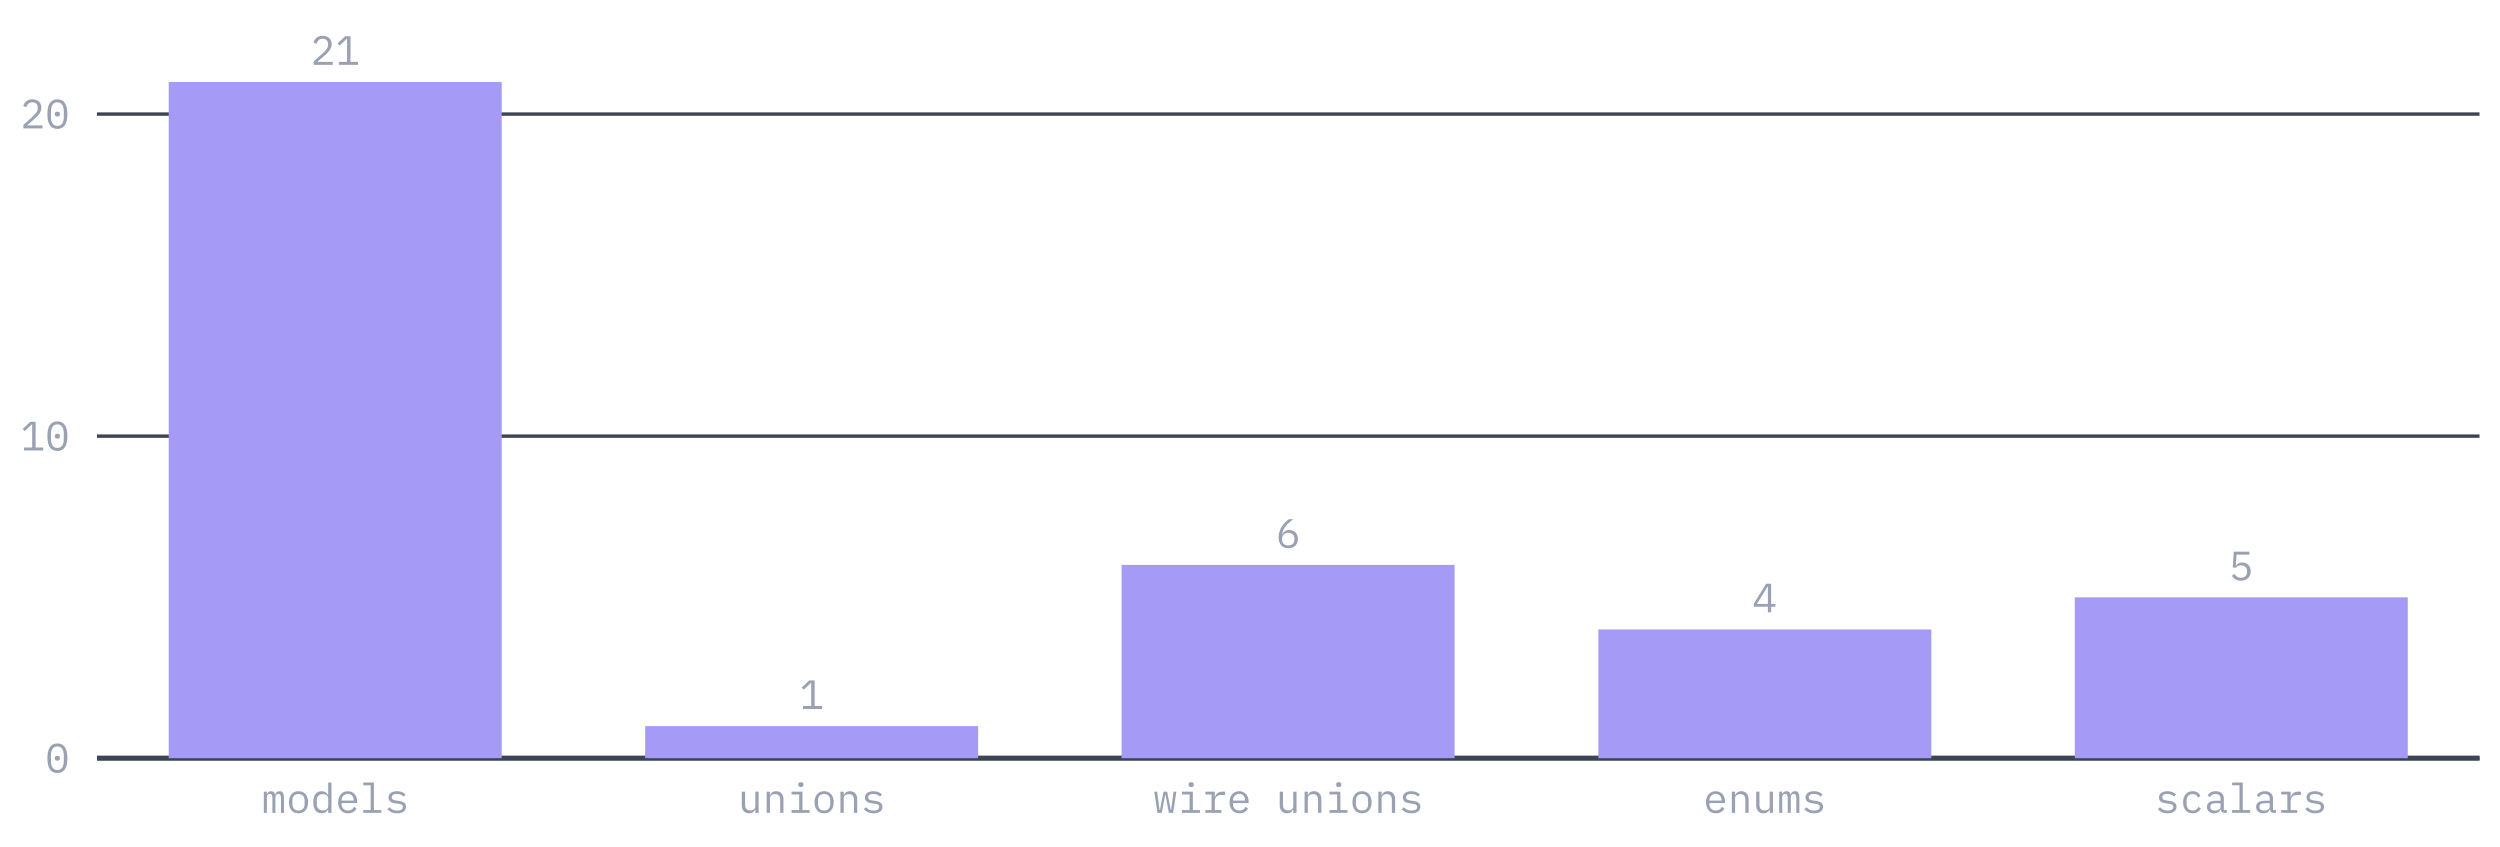
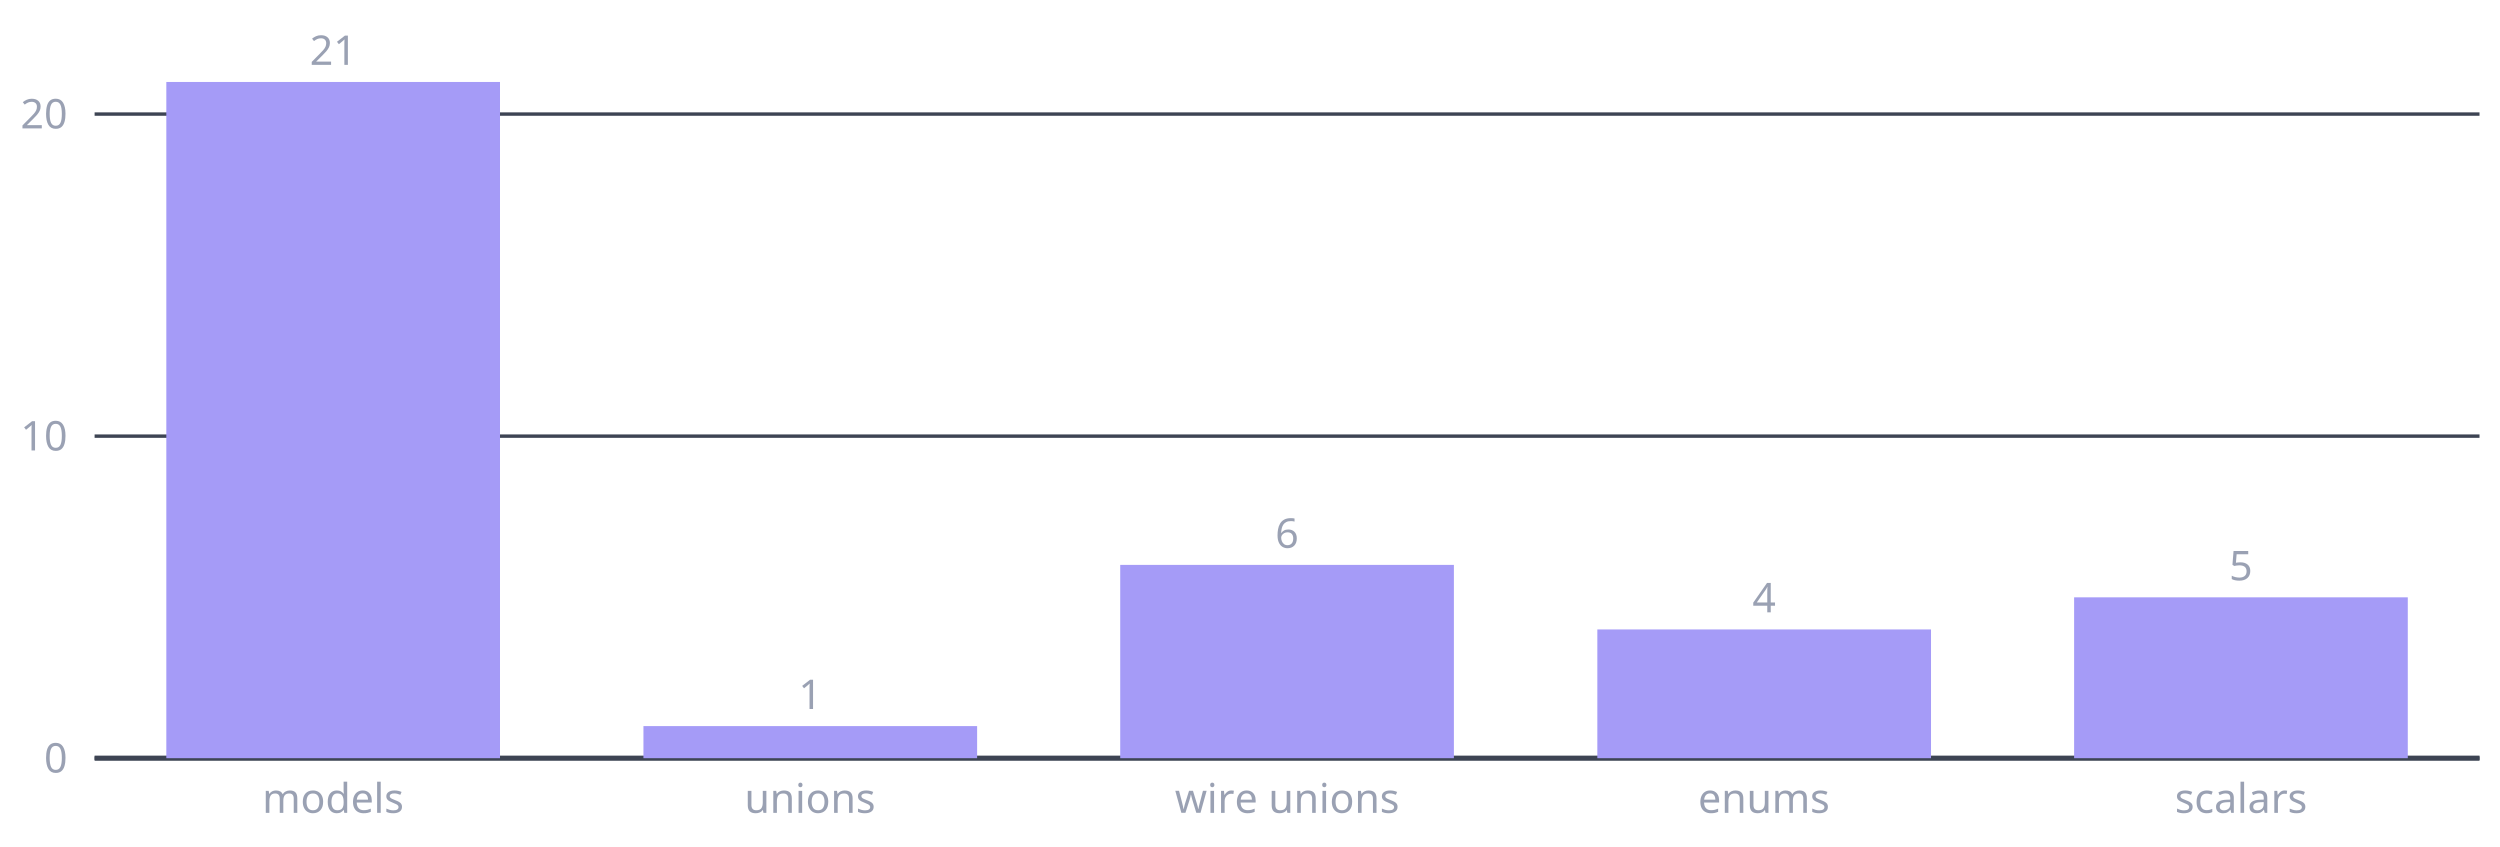
<svg xmlns="http://www.w3.org/2000/svg" width="732" height="248" viewBox="-6 -6 732 248" role="img" aria-label="The AgentIx.Semantic.Core namespace declares 21 models, 1 union, 6 wire unions, 4 enums, 5 scalars, 37 in all, and each one has a generated JSON Schema document.">
  <defs>
-     <path id="mono_a" d="M495 0Q448 0 428 24Q408 48 403 84H398Q381 39 344 14Q306 -12 243 -12Q162 -12 114 30Q66 72 66 145Q66 217 118 256Q171 295 288 295H398V346Q398 403 366 432Q334 460 275 460Q223 460 190 440Q157 419 137 384L83 424Q93 444 110 463Q127 482 152 496Q177 511 209 520Q241 528 280 528Q371 528 424 482Q478 436 478 354V70H550V0ZM257 55Q288 55 314 62Q339 70 358 82Q377 95 388 112Q398 130 398 150V235H288Q216 235 183 215Q150 195 150 157V136Q150 96 178 76Q207 55 257 55Z" />
-     <path id="mono_c" d="M318 -12Q262 -12 218 8Q175 27 145 62Q115 97 100 147Q84 197 84 258Q84 319 100 369Q116 419 146 454Q176 490 219 509Q262 528 317 528Q392 528 439 495Q486 462 508 409L444 375Q430 415 398 437Q365 459 317 459Q282 459 254 448Q227 436 208 415Q189 394 180 365Q170 336 170 302V214Q170 180 180 151Q189 122 208 101Q227 80 255 68Q283 57 319 57Q371 57 405 81Q439 105 459 147L516 108Q493 56 444 22Q396 -12 318 -12Z" />
-     <path id="mono_d" d="M425 84H421Q371 -12 262 -12Q167 -12 114 59Q60 130 60 258Q60 386 114 457Q167 528 262 528Q371 528 421 432H425V740H505V0H425ZM293 59Q320 59 344 66Q368 73 386 86Q404 100 414 120Q425 139 425 165V351Q425 377 414 396Q404 416 386 430Q368 443 344 450Q320 457 293 457Q223 457 184 414Q146 372 146 302V214Q146 144 184 102Q223 59 293 59Z" />
-     <path id="mono_e" d="M309 -12Q253 -12 208 7Q164 26 132 62Q101 97 84 146Q67 196 67 257Q67 319 84 369Q102 419 133 454Q164 490 208 509Q251 528 304 528Q356 528 398 509Q441 490 471 456Q501 423 517 377Q533 331 533 276V238H151V214Q151 180 162 151Q173 122 194 101Q214 80 244 68Q273 57 309 57Q361 57 399 81Q437 105 457 147L516 107Q493 55 440 22Q386 -12 309 -12ZM304 462Q271 462 243 450Q215 438 194 417Q174 396 162 368Q151 339 151 305V298H447V309Q447 343 436 371Q426 399 408 420Q389 440 362 451Q336 462 304 462Z" />
-     <path id="mono_five" d="M501 625H189L169 358H176Q202 393 234 414Q266 434 322 434Q368 434 406 420Q445 405 473 377Q501 349 517 310Q533 270 533 219Q533 168 517 126Q501 83 470 52Q439 22 395 5Q351 -12 295 -12Q251 -12 216 -2Q182 8 156 25Q129 42 109 63Q89 84 73 107L136 155Q150 134 164 117Q179 100 198 88Q217 75 241 68Q265 61 297 61Q369 61 408 100Q446 139 446 208V216Q446 285 407 324Q368 363 295 363Q245 363 218 346Q190 329 167 304L96 314L121 698H501Z" />
-     <path id="mono_four" d="M378 0V137H34V211L336 698H458V206H562V137H458V0ZM109 206H378V633H374Z" />
-     <path id="mono_i" d="M332 630Q297 630 283 644Q269 659 269 681V697Q269 719 283 734Q297 748 332 748Q367 748 381 734Q395 719 395 697V681Q395 659 381 644Q367 630 332 630ZM106 68H292V448H106V516H372V68H546V0H106Z" />
-     <path id="mono_l" d="M80 68H260V672H80V740H340V68H520V0H80Z" />
-     <path id="mono_m" d="M54 0V516H128V456H132Q144 486 166 507Q188 528 231 528Q276 528 298 506Q320 483 325 447H328Q342 482 368 505Q394 528 440 528Q503 528 524 484Q546 440 546 358V0H472V345Q472 411 458 436Q445 462 409 462Q377 462 357 442Q337 421 337 379V0H263V345Q263 411 250 436Q236 462 201 462Q169 462 148 442Q128 421 128 379V0Z" />
-     <path id="mono_n" d="M98 0V516H178V432H182Q190 451 202 468Q214 486 232 499Q249 512 273 520Q297 528 329 528Q410 528 459 476Q508 425 508 331V0H428V317Q428 388 397 422Q366 457 306 457Q282 457 259 451Q236 445 218 433Q200 421 189 402Q178 383 178 358V0Z" />
-     <path id="mono_o" d="M300 -12Q246 -12 202 7Q159 26 128 62Q98 97 82 146Q66 196 66 258Q66 319 82 369Q98 419 128 454Q159 490 202 509Q246 528 300 528Q354 528 398 509Q441 490 472 454Q502 419 518 369Q534 319 534 258Q534 196 518 146Q502 97 472 62Q441 26 398 7Q354 -12 300 -12ZM300 57Q367 57 408 97Q449 137 449 221V295Q449 379 408 419Q367 459 300 459Q233 459 192 419Q151 379 151 295V221Q151 137 192 97Q233 57 300 57Z" />
-     <path id="mono_one" d="M85 0V73H285V636H278L102 472L53 525L238 698H369V73H553V0Z" />
-     <path id="mono_r" d="M77 68H228V448H77V516H308V386H313Q329 447 374 482Q418 516 487 516H559V436H462Q393 436 350 396Q308 356 308 291V68H469V0H77Z" />
-     <path id="mono_s" d="M306 -12Q225 -12 166 16Q108 43 67 89L121 136Q158 97 202 76Q246 55 308 55Q368 55 406 76Q445 98 445 144Q445 164 438 178Q430 191 417 199Q404 207 388 212Q372 216 354 219L273 231Q246 235 214 242Q183 249 157 264Q131 280 114 306Q96 332 96 374Q96 413 112 442Q127 470 155 490Q183 509 221 518Q259 528 304 528Q374 528 426 506Q477 484 514 445L462 396Q453 407 440 418Q426 430 406 440Q387 449 361 455Q335 461 301 461Q240 461 208 440Q175 419 175 379Q175 359 182 346Q190 332 203 324Q216 316 232 312Q249 307 266 304L347 292Q375 288 406 281Q437 274 463 258Q489 243 506 217Q524 191 524 149Q524 72 464 30Q405 -12 306 -12Z" />
-     <path id="mono_six" d="M301 -12Q246 -12 202 6Q158 25 128 60Q97 94 80 144Q64 194 64 256Q64 334 88 402Q111 471 148 528Q184 584 229 628Q274 671 317 698H425Q368 657 324 618Q279 579 245 536Q211 494 188 446Q165 397 150 336L155 334Q180 377 221 406Q262 434 327 434Q373 434 411 419Q449 404 477 376Q505 348 520 308Q536 268 536 219Q536 168 519 126Q502 83 472 52Q441 22 398 5Q354 -12 301 -12ZM300 59Q372 59 412 98Q451 137 451 208V216Q451 287 412 326Q372 365 300 365Q228 365 188 326Q149 287 149 216V208Q149 137 188 98Q228 59 300 59Z" />
-     <path id="mono_two" d="M537 0H71V86L304 296Q355 342 388 390Q421 439 421 493V505Q421 568 388 602Q355 637 290 637Q226 637 192 604Q157 572 140 518L65 546Q75 577 92 606Q110 636 137 659Q164 682 202 696Q241 710 292 710Q344 710 384 695Q425 680 452 653Q480 626 494 589Q509 552 509 508Q509 468 498 433Q486 398 466 366Q445 334 416 304Q388 273 353 243L158 73H537Z" />
-     <path id="mono_u" d="M422 84H418Q410 65 398 48Q386 30 368 17Q351 4 327 -4Q303 -12 271 -12Q190 -12 141 40Q92 91 92 185V516H172V199Q172 128 203 94Q234 59 294 59Q318 59 341 65Q364 71 382 83Q400 95 411 114Q422 132 422 158V516H502V0H422Z" />
-     <path id="mono_w" d="M30 516H101L160 70H169L257 516H345L433 70H442L501 516H570L491 0H387L305 432H297L213 0H109Z" />
-     <path id="mono_zero" d="M300 -12Q236 -12 190 12Q144 37 114 83Q84 129 70 196Q56 263 56 349Q56 434 70 502Q84 569 114 615Q144 661 190 686Q236 710 300 710Q364 710 410 686Q456 661 486 615Q516 569 530 502Q544 434 544 349Q544 263 530 196Q516 129 486 83Q456 37 410 12Q364 -12 300 -12ZM300 61Q342 61 372 78Q402 94 420 124Q439 154 448 196Q457 239 457 292V406Q457 458 448 501Q439 544 420 574Q402 604 372 620Q342 637 300 637Q258 637 228 620Q198 604 180 574Q161 544 152 501Q143 458 143 406V292Q143 239 152 196Q161 154 180 124Q198 94 228 78Q258 61 300 61ZM300 290Q265 290 252 304Q238 318 238 338V360Q238 380 252 394Q265 408 300 408Q335 408 348 394Q362 380 362 360V338Q362 318 348 304Q335 290 300 290Z" />
+     <path id="g12-30" d="M3.42 0.12Q1.968 0.12 1.278 -1.05Q0.588 -2.22 0.588 -4.296Q0.588 -5.688 0.87 -6.672Q1.152 -7.656 1.776 -8.178Q2.4 -8.7 3.42 -8.7Q4.86 -8.7 5.568 -7.542Q6.276 -6.384 6.276 -4.296Q6.276 -2.916 5.988 -1.926Q5.7 -0.936 5.076 -0.408Q4.452 0.12 3.42 0.12ZM3.42 -0.78Q4.38 -0.78 4.794 -1.65Q5.208 -2.52 5.208 -4.296Q5.208 -6.048 4.794 -6.924Q4.38 -7.8 3.42 -7.8Q2.448 -7.8 2.046 -6.924Q1.644 -6.048 1.644 -4.296Q1.644 -2.532 2.046 -1.656Q2.448 -0.78 3.42 -0.78Z" />
+     <path id="g12-31" d="M3.228 0L3.228 -5.988Q3.228 -6.504 3.24 -6.816Q3.252 -7.128 3.276 -7.464Q3.084 -7.284 2.928 -7.146Q2.772 -7.008 2.532 -6.804L1.62 -6.06L1.068 -6.768L3.384 -8.568L4.26 -8.568L4.26 0L3.228 0Z" />
+     <path id="g12-32" d="M0.576 0L0.576 -0.876L2.82 -3.144Q3.468 -3.792 3.912 -4.296Q4.356 -4.8 4.584 -5.286Q4.812 -5.772 4.812 -6.348Q4.812 -7.056 4.392 -7.422Q3.972 -7.788 3.3 -7.788Q2.676 -7.788 2.202 -7.572Q1.728 -7.356 1.236 -6.972L0.672 -7.68Q1.176 -8.1 1.83 -8.394Q2.484 -8.688 3.3 -8.688Q4.5 -8.688 5.196 -8.082Q5.892 -7.476 5.892 -6.408Q5.892 -5.736 5.616 -5.154Q5.34 -4.572 4.848 -3.996Q4.356 -3.42 3.696 -2.772L1.908 -1.008L1.908 -0.96L6.24 -0.96L6.24 0L0.576 0Z" />
+     <path id="g12-34" d="M4.356 0L4.356 -1.944L0.252 -1.944L0.252 -2.844L4.284 -8.616L5.376 -8.616L5.376 -2.892L6.624 -2.892L6.624 -1.944L5.376 -1.944L5.376 0L4.356 0ZM1.284 -2.892L4.356 -2.892L4.356 -5.592Q4.356 -6.216 4.374 -6.654Q4.392 -7.092 4.416 -7.488L4.368 -7.488Q4.272 -7.26 4.128 -6.996Q3.984 -6.732 3.852 -6.552L1.284 -2.892Z" />
+     <path id="g12-35" d="M2.976 0.12Q2.316 0.12 1.734 0Q1.152 -0.12 0.756 -0.348L0.756 -1.344Q1.188 -1.08 1.806 -0.93Q2.424 -0.78 2.988 -0.78Q3.936 -0.78 4.518 -1.23Q5.1 -1.68 5.1 -2.628Q5.1 -3.468 4.584 -3.918Q4.068 -4.368 2.952 -4.368Q2.616 -4.368 2.184 -4.308Q1.752 -4.248 1.488 -4.188L0.96 -4.524L1.284 -8.568L5.58 -8.568L5.58 -7.608L2.184 -7.608L1.98 -5.124Q2.184 -5.16 2.532 -5.208Q2.88 -5.256 3.3 -5.256Q4.62 -5.256 5.4 -4.596Q6.18 -3.936 6.18 -2.736Q6.18 -1.404 5.334 -0.642Q4.488 0.12 2.976 0.12Z" />
+     <path id="g12-36" d="M3.576 0.12Q2.76 0.12 2.1 -0.288Q1.44 -0.696 1.05 -1.536Q0.66 -2.376 0.66 -3.66Q0.66 -4.584 0.822 -5.478Q0.984 -6.372 1.41 -7.098Q1.836 -7.824 2.604 -8.256Q3.372 -8.688 4.584 -8.688Q4.836 -8.688 5.142 -8.664Q5.448 -8.64 5.64 -8.58L5.64 -7.68Q5.424 -7.752 5.154 -7.788Q4.884 -7.824 4.608 -7.824Q3.78 -7.824 3.228 -7.548Q2.676 -7.272 2.358 -6.792Q2.04 -6.312 1.896 -5.688Q1.752 -5.064 1.716 -4.356L1.788 -4.356Q2.064 -4.776 2.556 -5.07Q3.048 -5.364 3.816 -5.364Q4.932 -5.364 5.616 -4.686Q6.3 -4.008 6.3 -2.76Q6.3 -1.416 5.562 -0.648Q4.824 0.12 3.576 0.12ZM3.564 -0.768Q4.32 -0.768 4.788 -1.254Q5.256 -1.74 5.256 -2.76Q5.256 -3.576 4.842 -4.056Q4.428 -4.536 3.6 -4.536Q3.036 -4.536 2.616 -4.302Q2.196 -4.068 1.962 -3.708Q1.728 -3.348 1.728 -2.964Q1.728 -2.448 1.932 -1.938Q2.136 -1.428 2.544 -1.098Q2.952 -0.768 3.564 -0.768Z" />
+     <path id="g12-61" d="M2.58 0.12Q1.704 0.12 1.128 -0.342Q0.552 -0.804 0.552 -1.788Q0.552 -2.748 1.308 -3.27Q2.064 -3.792 3.636 -3.84L4.728 -3.876L4.728 -4.26Q4.728 -5.064 4.38 -5.376Q4.032 -5.688 3.396 -5.688Q2.892 -5.688 2.436 -5.538Q1.98 -5.388 1.584 -5.196L1.26 -5.988Q1.68 -6.216 2.256 -6.378Q2.832 -6.54 3.456 -6.54Q4.632 -6.54 5.196 -6.024Q5.76 -5.508 5.76 -4.38L5.76 0L4.992 0L4.788 -0.912L4.74 -0.912Q4.32 -0.384 3.858 -0.132Q3.396 0.12 2.58 0.12ZM2.82 -0.732Q3.636 -0.732 4.176 -1.182Q4.716 -1.632 4.716 -2.568L4.716 -3.144L3.768 -3.108Q2.568 -3.06 2.106 -2.724Q1.644 -2.388 1.644 -1.776Q1.644 -1.236 1.974 -0.984Q2.304 -0.732 2.82 -0.732Z" />
+     <path id="g12-63" d="M3.6 0.12Q2.748 0.12 2.082 -0.228Q1.416 -0.576 1.038 -1.308Q0.66 -2.04 0.66 -3.18Q0.66 -4.368 1.056 -5.112Q1.452 -5.856 2.13 -6.204Q2.808 -6.552 3.672 -6.552Q4.164 -6.552 4.62 -6.45Q5.076 -6.348 5.364 -6.204L5.04 -5.328Q4.752 -5.436 4.368 -5.532Q3.984 -5.628 3.648 -5.628Q1.752 -5.628 1.752 -3.192Q1.752 -2.028 2.214 -1.41Q2.676 -0.792 3.588 -0.792Q4.116 -0.792 4.518 -0.9Q4.92 -1.008 5.256 -1.164L5.256 -0.228Q4.932 -0.06 4.542 0.03Q4.152 0.12 3.6 0.12Z" />
+     <path id="g12-64" d="M3.3 0.12Q2.1 0.12 1.38 -0.714Q0.66 -1.548 0.66 -3.204Q0.66 -4.86 1.386 -5.706Q2.112 -6.552 3.312 -6.552Q4.056 -6.552 4.53 -6.276Q5.004 -6 5.304 -5.604L5.376 -5.604Q5.364 -5.76 5.334 -6.066Q5.304 -6.372 5.304 -6.552L5.304 -9.12L6.36 -9.12L6.36 0L5.508 0L5.352 -0.864L5.304 -0.864Q5.016 -0.456 4.536 -0.168Q4.056 0.12 3.3 0.12ZM3.468 -0.756Q4.488 -0.756 4.902 -1.314Q5.316 -1.872 5.316 -3L5.316 -3.192Q5.316 -4.392 4.92 -5.034Q4.524 -5.676 3.456 -5.676Q2.604 -5.676 2.178 -4.998Q1.752 -4.32 1.752 -3.18Q1.752 -2.028 2.178 -1.392Q2.604 -0.756 3.468 -0.756Z" />
+     <path id="g12-65" d="M3.756 0.12Q2.844 0.12 2.142 -0.252Q1.44 -0.624 1.05 -1.362Q0.66 -2.1 0.66 -3.168Q0.66 -4.224 1.014 -4.98Q1.368 -5.736 2.01 -6.144Q2.652 -6.552 3.504 -6.552Q4.332 -6.552 4.926 -6.192Q5.52 -5.832 5.838 -5.178Q6.156 -4.524 6.156 -3.648L6.156 -3.012L1.752 -3.012Q1.776 -1.92 2.31 -1.35Q2.844 -0.78 3.804 -0.78Q4.416 -0.78 4.89 -0.894Q5.364 -1.008 5.868 -1.224L5.868 -0.3Q5.376 -0.084 4.896 0.018Q4.416 0.12 3.756 0.12ZM1.776 -3.852L5.052 -3.852Q5.052 -4.668 4.674 -5.178Q4.296 -5.688 3.492 -5.688Q2.736 -5.688 2.298 -5.202Q1.86 -4.716 1.776 -3.852Z" />
+     <path id="g12-69" d="M1.02 0L1.02 -6.432L2.076 -6.432L2.076 0L1.02 0ZM1.56 -7.5Q1.296 -7.5 1.116 -7.668Q0.936 -7.836 0.936 -8.172Q0.936 -8.52 1.116 -8.682Q1.296 -8.844 1.56 -8.844Q1.8 -8.844 1.986 -8.682Q2.172 -8.52 2.172 -8.172Q2.172 -7.836 1.986 -7.668Q1.8 -7.5 1.56 -7.5Z" />
+     <path id="g12-6c" d="M1.02 0L1.02 -9.12L2.076 -9.12L2.076 0L1.02 0Z" />
+     <path id="g12-6d" d="M1.02 0L1.02 -6.432L1.872 -6.432L2.028 -5.556L2.088 -5.556Q2.388 -6.06 2.898 -6.306Q3.408 -6.552 3.984 -6.552Q5.496 -6.552 5.952 -5.472L6.012 -5.472Q6.336 -6.024 6.894 -6.288Q7.452 -6.552 8.076 -6.552Q9.168 -6.552 9.708 -5.994Q10.248 -5.436 10.248 -4.188L10.248 0L9.204 0L9.204 -4.14Q9.204 -5.664 7.896 -5.664Q6.96 -5.664 6.558 -5.124Q6.156 -4.584 6.156 -3.552L6.156 0L5.112 0L5.112 -4.14Q5.112 -5.664 3.792 -5.664Q2.82 -5.664 2.448 -5.064Q2.076 -4.464 2.076 -3.336L2.076 0L1.02 0Z" />
+     <path id="g12-6e" d="M1.02 0L1.02 -6.432L1.872 -6.432L2.028 -5.556L2.088 -5.556Q2.4 -6.06 2.952 -6.306Q3.504 -6.552 4.116 -6.552Q5.268 -6.552 5.856 -5.994Q6.444 -5.436 6.444 -4.188L6.444 0L5.4 0L5.4 -4.116Q5.4 -5.664 3.96 -5.664Q2.892 -5.664 2.484 -5.064Q2.076 -4.464 2.076 -3.336L2.076 0L1.02 0Z" />
+     <path id="g12-6f" d="M3.612 0.12Q2.76 0.12 2.094 -0.27Q1.428 -0.66 1.044 -1.41Q0.66 -2.16 0.66 -3.228Q0.66 -4.824 1.464 -5.688Q2.268 -6.552 3.648 -6.552Q4.524 -6.552 5.19 -6.162Q5.856 -5.772 6.234 -5.034Q6.612 -4.296 6.612 -3.228Q6.612 -1.632 5.802 -0.756Q4.992 0.12 3.612 0.12ZM3.636 -0.756Q4.608 -0.756 5.064 -1.422Q5.52 -2.088 5.52 -3.228Q5.52 -4.368 5.064 -5.016Q4.608 -5.664 3.624 -5.664Q2.64 -5.664 2.196 -5.016Q1.752 -4.368 1.752 -3.228Q1.752 -2.088 2.202 -1.422Q2.652 -0.756 3.636 -0.756Z" />
+     <path id="g12-72" d="M1.02 0L1.02 -6.432L1.884 -6.432L2.004 -5.256L2.052 -5.256Q2.364 -5.784 2.856 -6.168Q3.348 -6.552 4.02 -6.552Q4.2 -6.552 4.41 -6.534Q4.62 -6.516 4.776 -6.48L4.644 -5.508Q4.488 -5.544 4.302 -5.568Q4.116 -5.592 3.948 -5.592Q3.456 -5.592 3.024 -5.322Q2.592 -5.052 2.334 -4.566Q2.076 -4.08 2.076 -3.432L2.076 0L1.02 0Z" />
+     <path id="g12-73" d="M2.64 0.12Q1.968 0.12 1.482 0.012Q0.996 -0.096 0.624 -0.288L0.624 -1.248Q1.008 -1.056 1.554 -0.894Q2.1 -0.732 2.664 -0.732Q3.468 -0.732 3.828 -0.99Q4.188 -1.248 4.188 -1.68Q4.188 -1.92 4.056 -2.112Q3.924 -2.304 3.582 -2.496Q3.24 -2.688 2.604 -2.928Q1.98 -3.168 1.536 -3.408Q1.092 -3.648 0.852 -3.984Q0.612 -4.32 0.612 -4.848Q0.612 -5.664 1.278 -6.108Q1.944 -6.552 3.024 -6.552Q3.612 -6.552 4.122 -6.438Q4.632 -6.324 5.076 -6.12L4.716 -5.28Q4.308 -5.448 3.864 -5.568Q3.42 -5.688 2.952 -5.688Q2.304 -5.688 1.962 -5.478Q1.62 -5.268 1.62 -4.908Q1.62 -4.644 1.776 -4.458Q1.932 -4.272 2.298 -4.098Q2.664 -3.924 3.276 -3.684Q3.888 -3.456 4.32 -3.21Q4.752 -2.964 4.98 -2.628Q5.208 -2.292 5.208 -1.776Q5.208 -0.84 4.512 -0.36Q3.816 0.12 2.64 0.12Z" />
+     <path id="g12-75" d="M3.288 0.12Q2.124 0.12 1.536 -0.438Q0.948 -0.996 0.948 -2.22L0.948 -6.432L2.016 -6.432L2.016 -2.292Q2.016 -0.756 3.444 -0.756Q4.512 -0.756 4.926 -1.356Q5.34 -1.956 5.34 -3.084L5.34 -6.432L6.396 -6.432L6.396 0L5.532 0L5.376 -0.852L5.328 -0.852Q5.016 -0.348 4.464 -0.114Q3.912 0.12 3.288 0.12Z" />
+     <path id="g12-77" d="M1.896 -0.012L0.132 -6.444L1.224 -6.444L2.112 -3.012Q2.244 -2.496 2.364 -1.968Q2.484 -1.44 2.532 -1.092L2.58 -1.092Q2.628 -1.296 2.694 -1.596Q2.76 -1.896 2.844 -2.226Q2.928 -2.556 3.012 -2.82L4.152 -6.444L5.304 -6.444L6.408 -2.82Q6.54 -2.412 6.666 -1.932Q6.792 -1.452 6.84 -1.104L6.888 -1.104Q6.924 -1.404 7.05 -1.932Q7.176 -2.46 7.32 -3.012L8.22 -6.444L9.3 -6.444L7.512 -0.012L6.276 -0.012L5.172 -3.636Q5.016 -4.128 4.902 -4.602Q4.788 -5.076 4.728 -5.34L4.68 -5.34Q4.632 -5.076 4.524 -4.602Q4.416 -4.128 4.248 -3.624L3.096 -0.012L1.896 -0.012Z" />
  </defs>
-   <g fill="#9aa1b3" transform="translate(7.2,220.2) scale(0.012,-0.012)">
-     <use href="#mono_zero" x="0" />
+   <g fill="#9aa1b3" transform="translate(6.9,220.2)">
+     <use href="#g12-30" x="0" />
  </g>
-   <path d="M22.4,216 L720,216" fill="none" stroke="#3d4453" stroke-width="1" />
-   <g fill="#9aa1b3" transform="translate(-0,125.9) scale(0.012,-0.012)">
-     <use href="#mono_one" x="0" />
-     <use href="#mono_zero" x="600" />
+   <path d="M21.7,216 L720,216" fill="none" stroke="#3d4453" stroke-width="1" />
+   <g fill="#9aa1b3" transform="translate(0,125.9)">
+     <use href="#g12-31" x="0" />
+     <use href="#g12-30" x="6.9" />
  </g>
-   <path d="M22.4,121.7 L720,121.7" fill="none" stroke="#3d4453" stroke-width="1" />
-   <g fill="#9aa1b3" transform="translate(-0,31.6) scale(0.012,-0.012)">
-     <use href="#mono_two" x="0" />
-     <use href="#mono_zero" x="600" />
+   <path d="M21.7,121.7 L720,121.7" fill="none" stroke="#3d4453" stroke-width="1" />
+   <g fill="#9aa1b3" transform="translate(0,31.6)">
+     <use href="#g12-32" x="0" />
+     <use href="#g12-30" x="6.9" />
  </g>
-   <path d="M22.4,27.4 L720,27.4" fill="none" stroke="#3d4453" stroke-width="1" />
-   <path d="M22.4,216 L720,216" fill="none" stroke="#3d4453" stroke-width="1.5" />
-   <rect x="43.4" y="18" width="97.5" height="198" rx="0" fill="#a59bf7" fill-opacity="1" />
-   <g fill="#9aa1b3" transform="translate(85,13) scale(0.012,-0.012)">
-     <use href="#mono_two" x="0" />
-     <use href="#mono_one" x="600" />
+   <path d="M21.7,27.4 L720,27.4" fill="none" stroke="#3d4453" stroke-width="1" />
+   <path d="M21.7,216 L720,216" fill="none" stroke="#3d4453" stroke-width="1.5" />
+   <rect x="42.7" y="18" width="97.7" height="198" rx="0" fill="#a59bf7" fill-opacity="1" />
+   <g fill="#9aa1b3" transform="translate(84.7,13)">
+     <use href="#g12-32" x="0" />
+     <use href="#g12-31" x="6.9" />
  </g>
-   <g fill="#9aa1b3" transform="translate(70.6,232) scale(0.012,-0.012)">
-     <use href="#mono_m" x="0" />
-     <use href="#mono_o" x="600" />
-     <use href="#mono_d" x="1200" />
-     <use href="#mono_e" x="1800" />
-     <use href="#mono_l" x="2400" />
-     <use href="#mono_s" x="3000" />
+   <g fill="#9aa1b3" transform="translate(70.8,232)">
+     <use href="#g12-6d" x="0" />
+     <use href="#g12-6f" x="11.2" />
+     <use href="#g12-64" x="18.5" />
+     <use href="#g12-65" x="25.9" />
+     <use href="#g12-6c" x="32.6" />
+     <use href="#g12-73" x="35.7" />
  </g>
-   <rect x="182.9" y="206.6" width="97.5" height="9.4" rx="0" fill="#a59bf7" fill-opacity="1" />
-   <g fill="#9aa1b3" transform="translate(228.1,201.6) scale(0.012,-0.012)">
-     <use href="#mono_one" x="0" />
+   <rect x="182.4" y="206.6" width="97.7" height="9.4" rx="0" fill="#a59bf7" fill-opacity="1" />
+   <g fill="#9aa1b3" transform="translate(227.8,201.6)">
+     <use href="#g12-31" x="0" />
  </g>
-   <g fill="#9aa1b3" transform="translate(210.1,232) scale(0.012,-0.012)">
-     <use href="#mono_u" x="0" />
-     <use href="#mono_n" x="600" />
-     <use href="#mono_i" x="1200" />
-     <use href="#mono_o" x="1800" />
-     <use href="#mono_n" x="2400" />
-     <use href="#mono_s" x="3000" />
+   <g fill="#9aa1b3" transform="translate(212,232)">
+     <use href="#g12-75" x="0" />
+     <use href="#g12-6e" x="7.4" />
+     <use href="#g12-69" x="14.8" />
+     <use href="#g12-6f" x="17.9" />
+     <use href="#g12-6e" x="25.2" />
+     <use href="#g12-73" x="32.6" />
  </g>
-   <rect x="322.4" y="159.4" width="97.5" height="56.6" rx="0" fill="#a59bf7" fill-opacity="1" />
-   <g fill="#9aa1b3" transform="translate(367.6,154.4) scale(0.012,-0.012)">
-     <use href="#mono_six" x="0" />
+   <rect x="322" y="159.4" width="97.7" height="56.6" rx="0" fill="#a59bf7" fill-opacity="1" />
+   <g fill="#9aa1b3" transform="translate(367.4,154.4)">
+     <use href="#g12-36" x="0" />
  </g>
-   <g fill="#9aa1b3" transform="translate(331.6,232) scale(0.012,-0.012)">
-     <use href="#mono_w" x="0" />
-     <use href="#mono_i" x="600" />
-     <use href="#mono_r" x="1200" />
-     <use href="#mono_e" x="1800" />
-     <use href="#mono_u" x="3000" />
-     <use href="#mono_n" x="3600" />
-     <use href="#mono_i" x="4200" />
-     <use href="#mono_o" x="4800" />
-     <use href="#mono_n" x="5400" />
-     <use href="#mono_s" x="6000" />
+   <g fill="#9aa1b3" transform="translate(338,232)">
+     <use href="#g12-77" x="0" />
+     <use href="#g12-69" x="9.4" />
+     <use href="#g12-72" x="12.5" />
+     <use href="#g12-65" x="17.5" />
+     <use href="#g12-75" x="27.4" />
+     <use href="#g12-6e" x="34.8" />
+     <use href="#g12-69" x="42.2" />
+     <use href="#g12-6f" x="45.3" />
+     <use href="#g12-6e" x="52.6" />
+     <use href="#g12-73" x="60" />
  </g>
-   <rect x="462" y="178.3" width="97.5" height="37.7" rx="0" fill="#a59bf7" fill-opacity="1" />
-   <g fill="#9aa1b3" transform="translate(507.1,173.3) scale(0.012,-0.012)">
-     <use href="#mono_four" x="0" />
+   <rect x="461.7" y="178.3" width="97.7" height="37.7" rx="0" fill="#a59bf7" fill-opacity="1" />
+   <g fill="#9aa1b3" transform="translate(507.1,173.3)">
+     <use href="#g12-34" x="0" />
  </g>
-   <g fill="#9aa1b3" transform="translate(492.7,232) scale(0.012,-0.012)">
-     <use href="#mono_e" x="0" />
-     <use href="#mono_n" x="600" />
-     <use href="#mono_u" x="1200" />
-     <use href="#mono_m" x="1800" />
-     <use href="#mono_s" x="2400" />
+   <g fill="#9aa1b3" transform="translate(491.2,232)">
+     <use href="#g12-65" x="0" />
+     <use href="#g12-6e" x="6.8" />
+     <use href="#g12-75" x="14.2" />
+     <use href="#g12-6d" x="21.6" />
+     <use href="#g12-73" x="32.8" />
  </g>
-   <rect x="601.5" y="168.9" width="97.5" height="47.1" rx="0" fill="#a59bf7" fill-opacity="1" />
-   <g fill="#9aa1b3" transform="translate(646.6,163.9) scale(0.012,-0.012)">
-     <use href="#mono_five" x="0" />
+   <rect x="601.3" y="168.9" width="97.7" height="47.1" rx="0" fill="#a59bf7" fill-opacity="1" />
+   <g fill="#9aa1b3" transform="translate(646.7,163.9)">
+     <use href="#g12-35" x="0" />
  </g>
-   <g fill="#9aa1b3" transform="translate(625,232) scale(0.012,-0.012)">
-     <use href="#mono_s" x="0" />
-     <use href="#mono_c" x="600" />
-     <use href="#mono_a" x="1200" />
-     <use href="#mono_l" x="1800" />
-     <use href="#mono_a" x="2400" />
-     <use href="#mono_r" x="3000" />
-     <use href="#mono_s" x="3600" />
+   <g fill="#9aa1b3" transform="translate(630.8,232)">
+     <use href="#g12-73" x="0" />
+     <use href="#g12-63" x="5.7" />
+     <use href="#g12-61" x="11.5" />
+     <use href="#g12-6c" x="18.2" />
+     <use href="#g12-61" x="21.3" />
+     <use href="#g12-72" x="28.1" />
+     <use href="#g12-73" x="33" />
  </g>
</svg>
